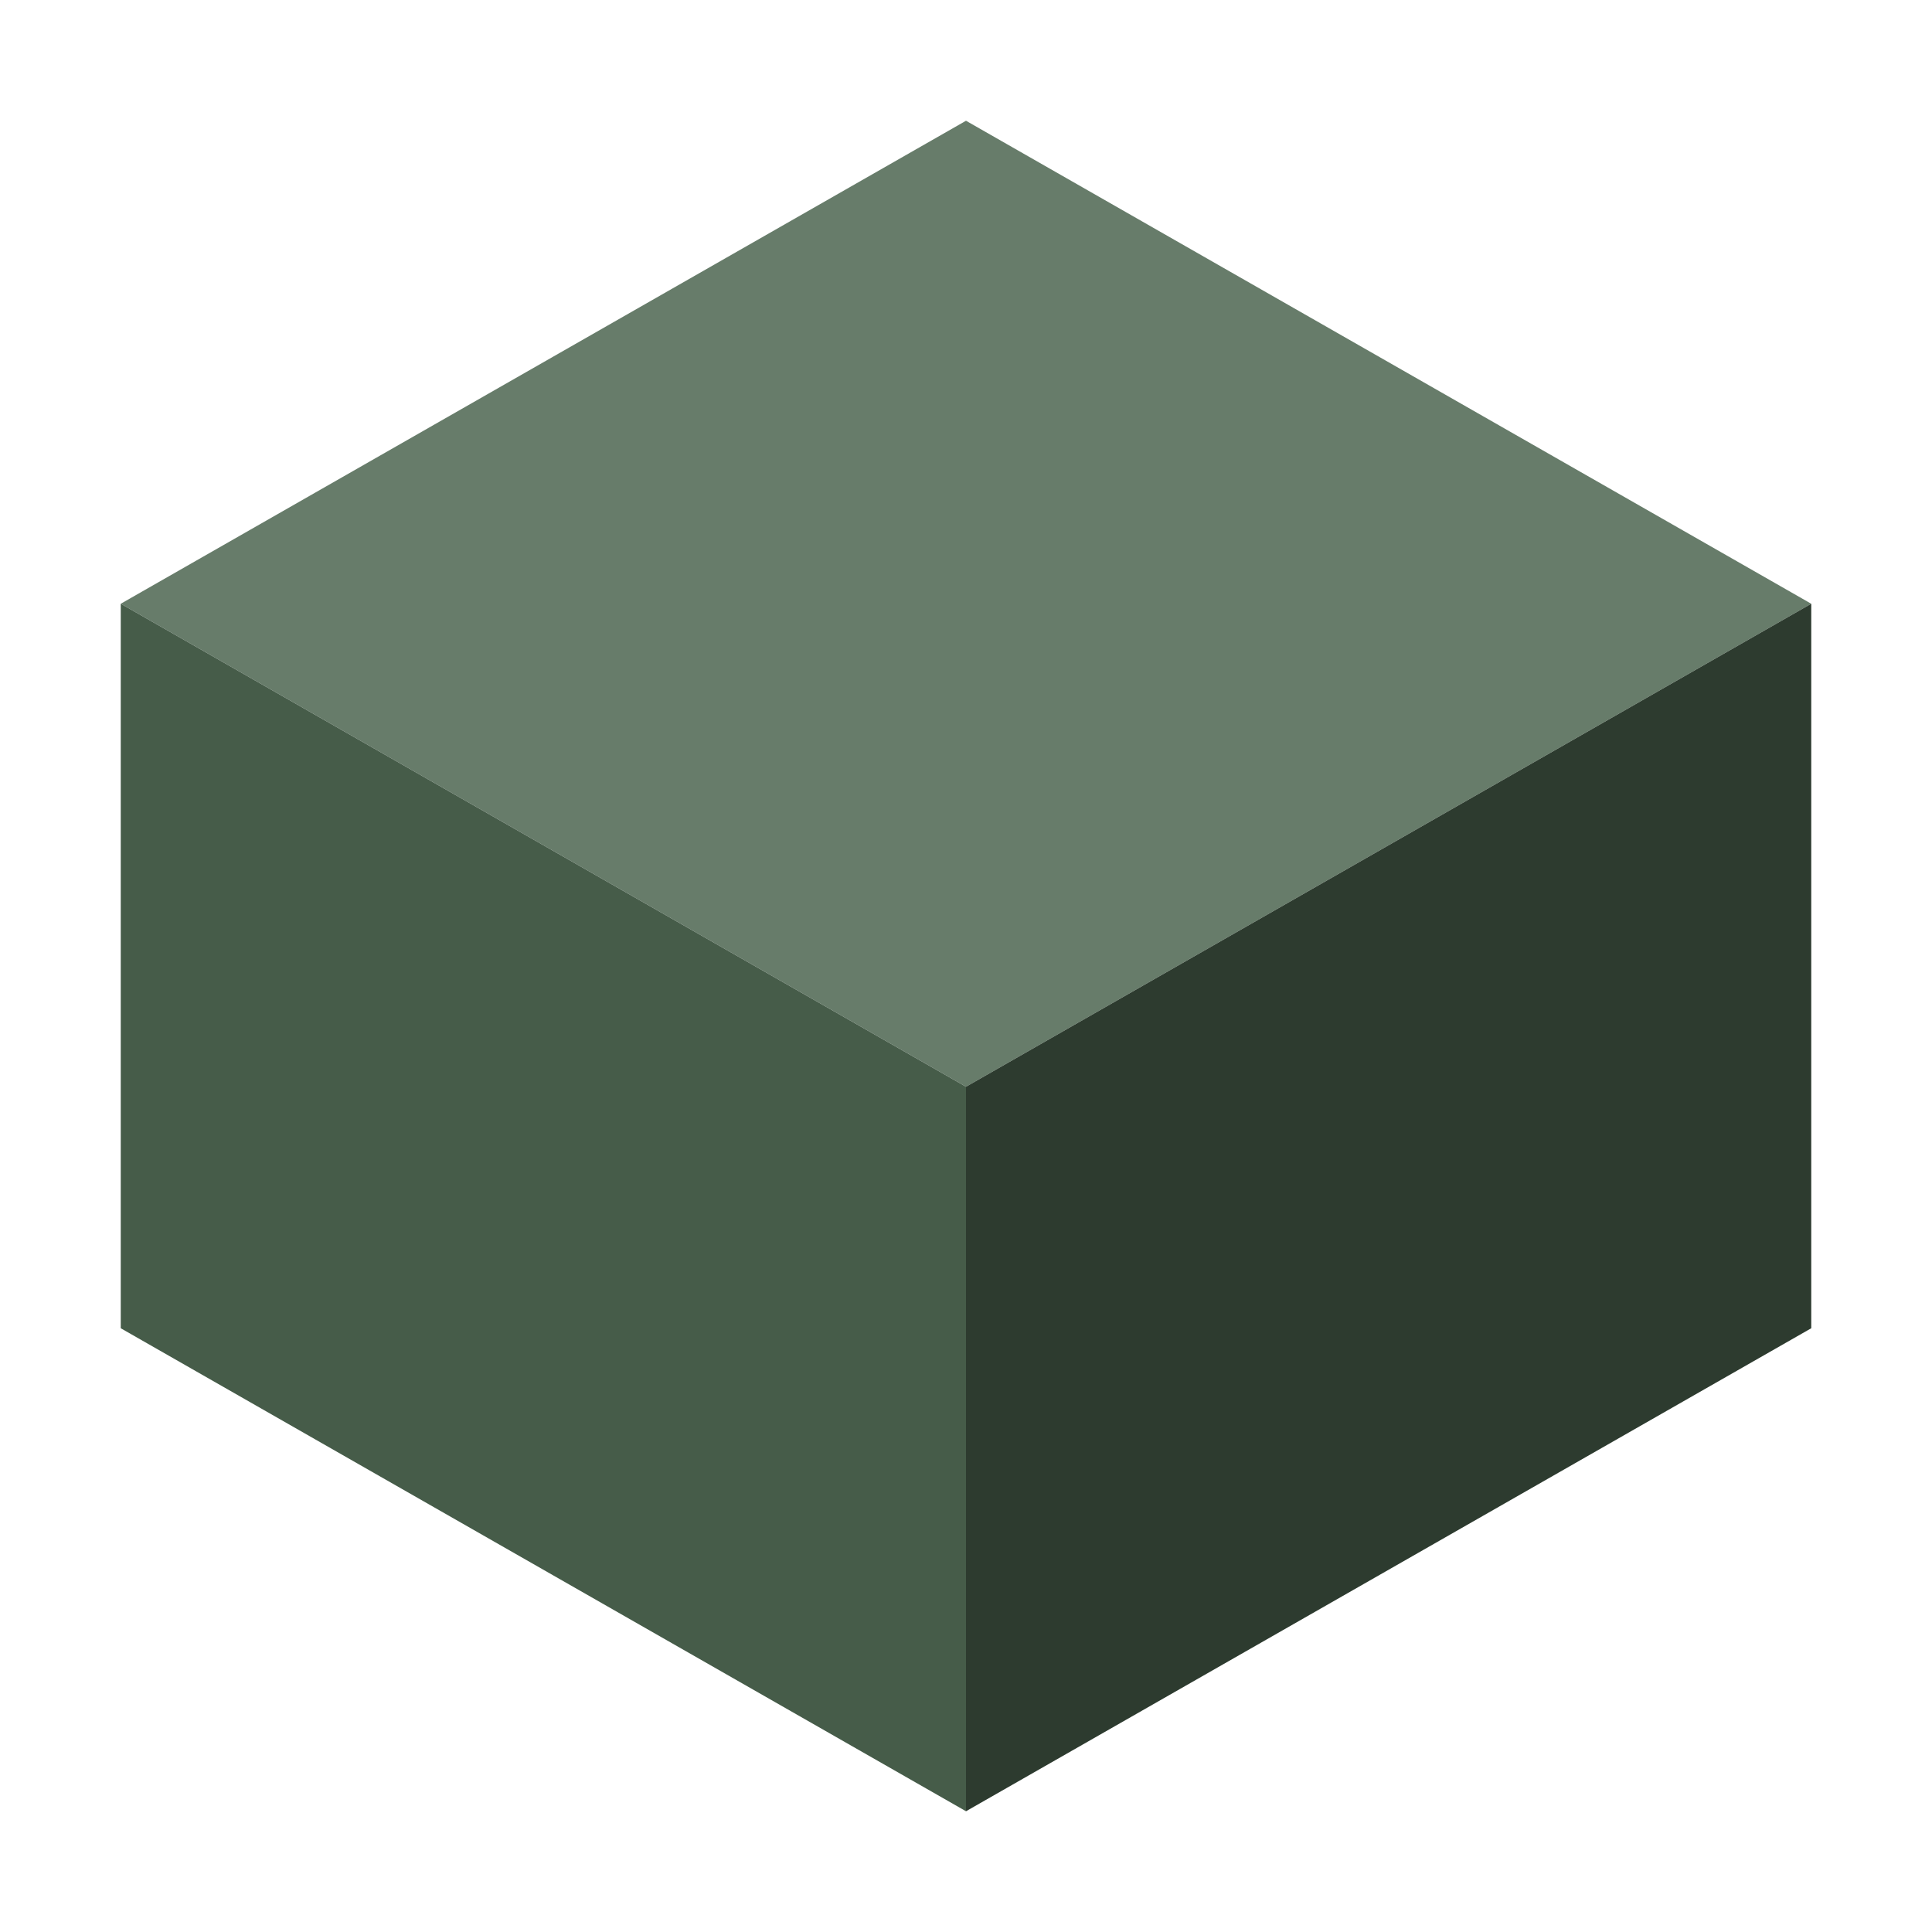
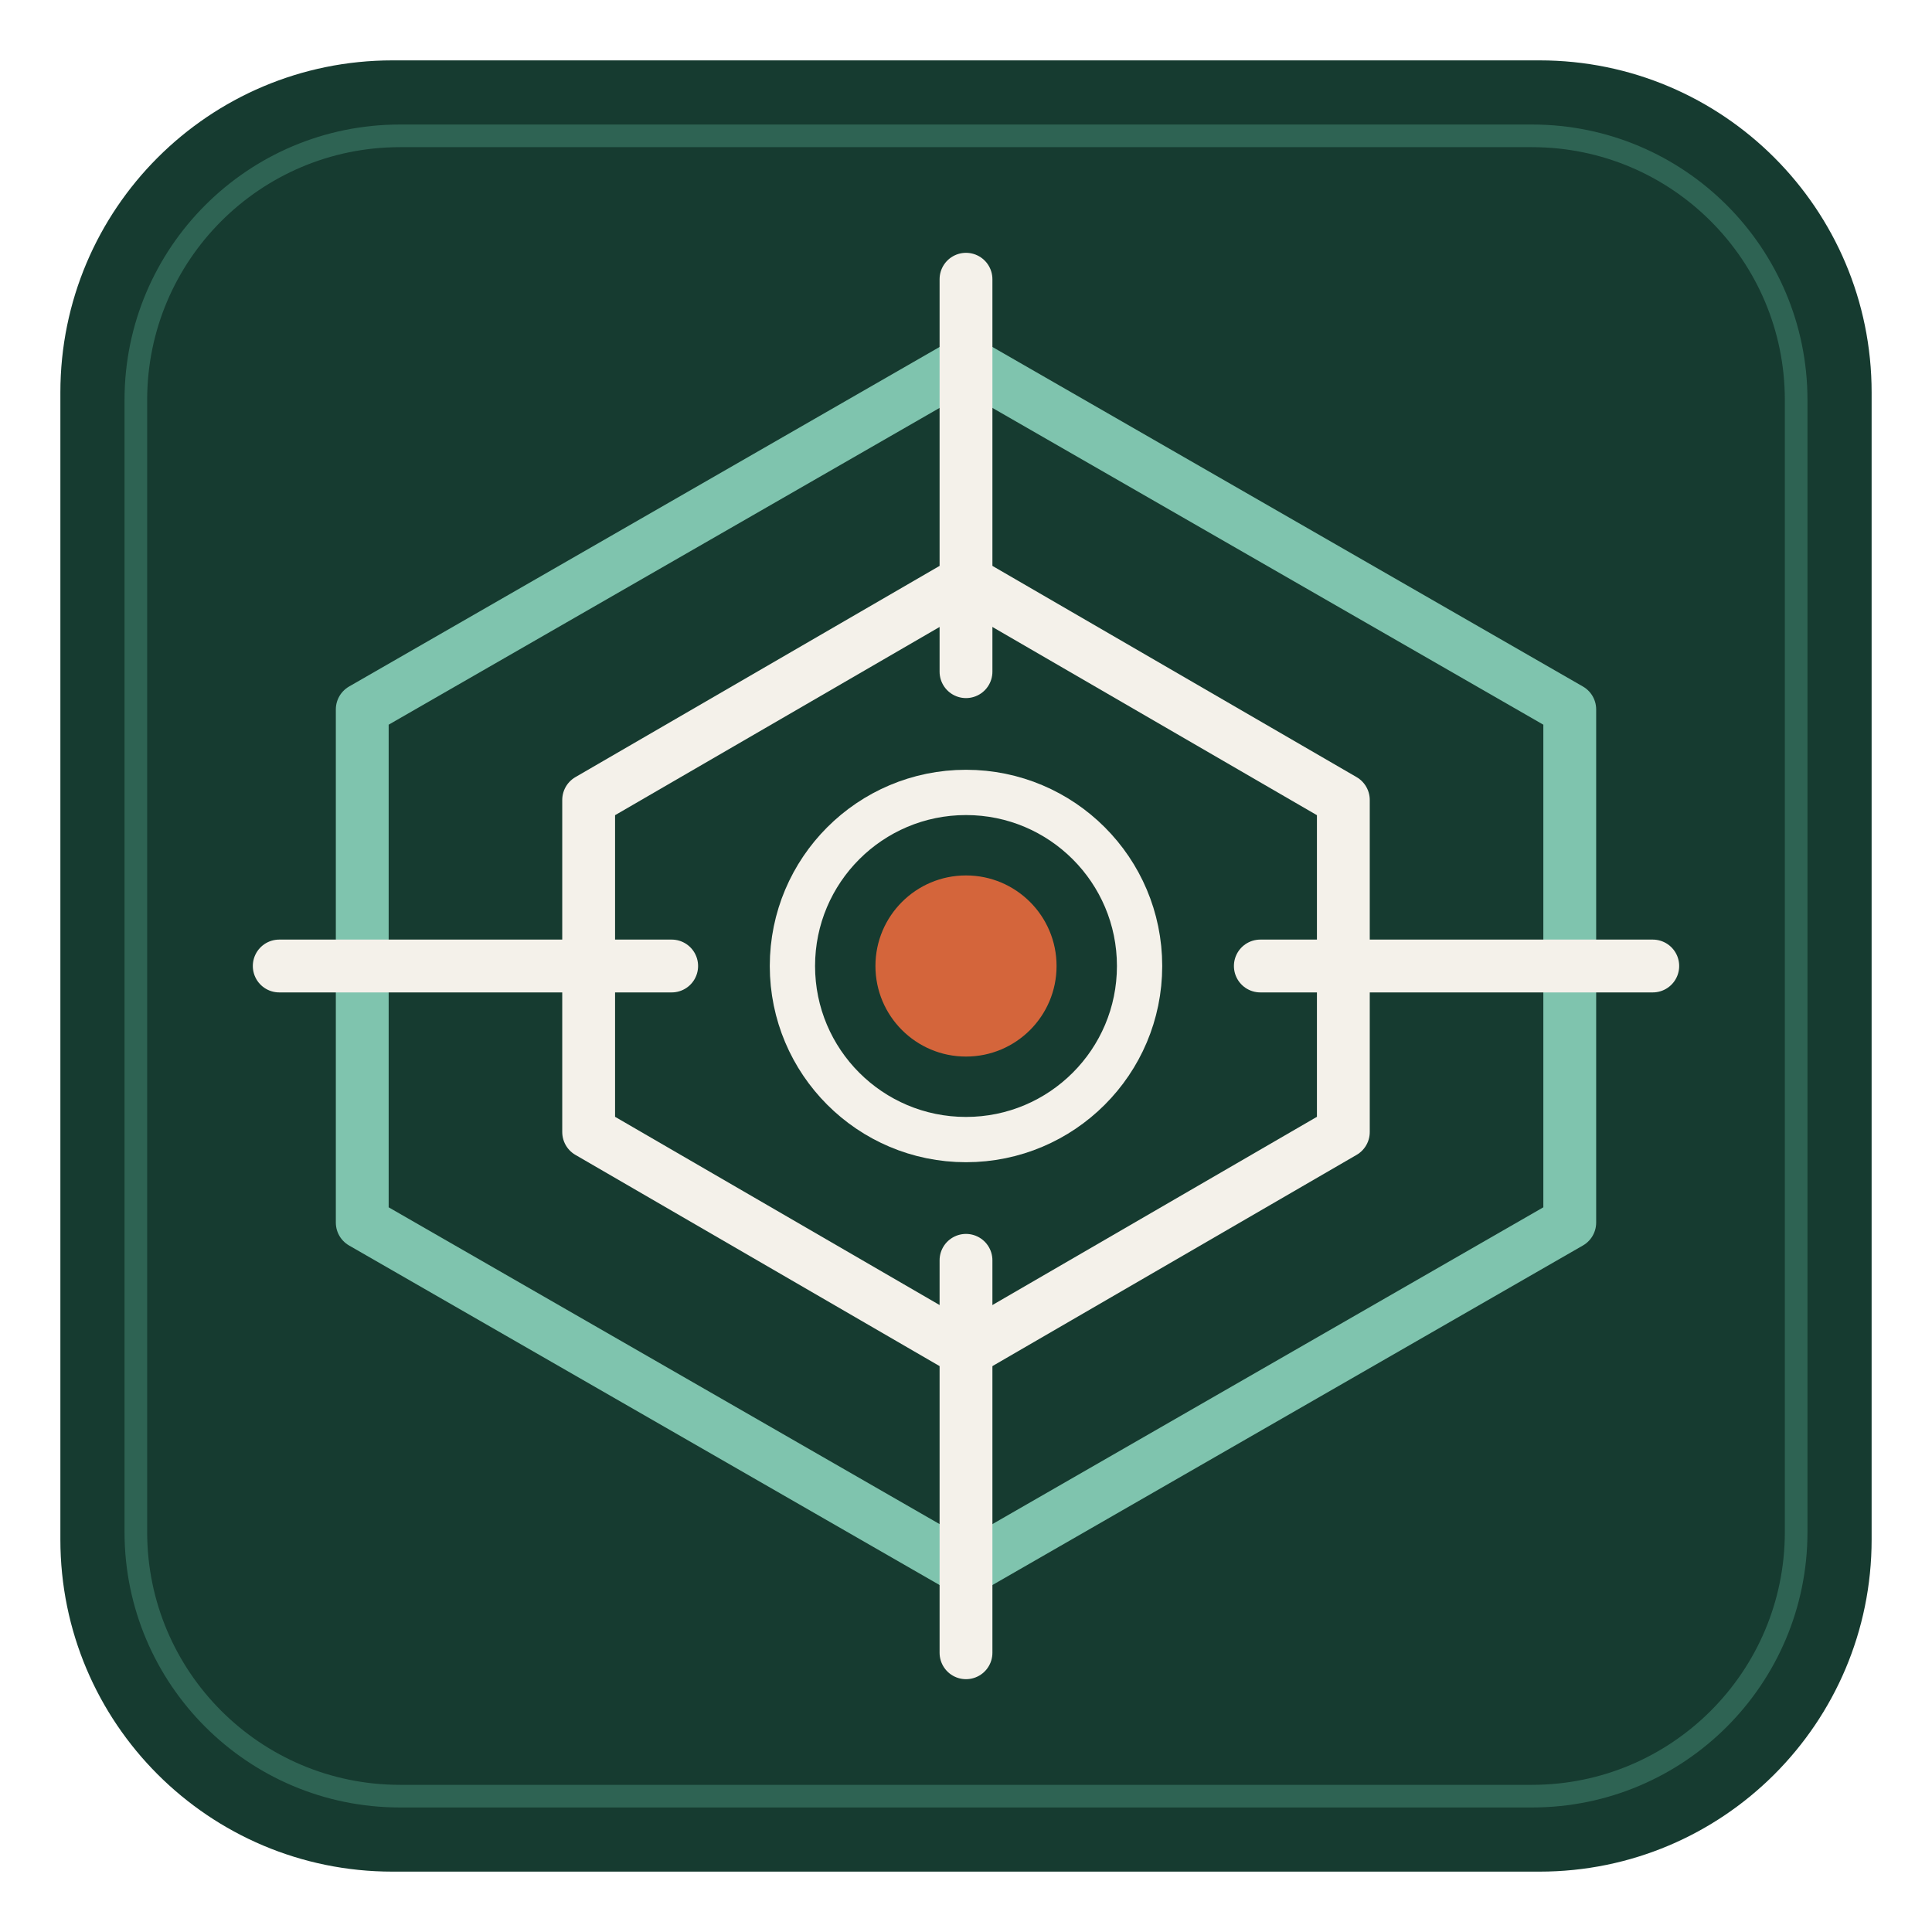
- <svg xmlns="http://www.w3.org/2000/svg" width="512" height="512" viewBox="0 0 512 512">
-   <path d="M 256 32 L 480 160 L 256 288 L 32 160 Z" fill="#677c6a" />
-   <path d="M 32 160 L 256 288 L 256 480 L 32 352 Z" fill="#465c49" />
-   <path d="M 480 160 L 256 288 L 256 480 L 480 352 Z" fill="#2d3b2f" />
+ <svg xmlns="http://www.w3.org/2000/svg" width="512" height="512" viewBox="0 0 512 512" fill="none">
+   <rect x="16" y="16" width="480" height="480" rx="88" fill="#163B30" />
+   <rect x="36" y="36" width="440" height="440" rx="70" stroke="#2E6353" stroke-width="6" />
+   <path d="M256 96L416 188V324L256 416L96 324V188L256 96Z" stroke="#7FC4AE" stroke-width="14" stroke-linejoin="round" />
+   <path d="M256 154L356 212V300L256 358L156 300V212L256 154Z" stroke="#F4F1EA" stroke-width="14" stroke-linejoin="round" />
+   <line x1="256" y1="74" x2="256" y2="178" stroke="#F4F1EA" stroke-width="14" stroke-linecap="round" />
+   <line x1="256" y1="334" x2="256" y2="438" stroke="#F4F1EA" stroke-width="14" stroke-linecap="round" />
+   <line x1="74" y1="256" x2="178" y2="256" stroke="#F4F1EA" stroke-width="14" stroke-linecap="round" />
+   <line x1="334" y1="256" x2="438" y2="256" stroke="#F4F1EA" stroke-width="14" stroke-linecap="round" />
+   <circle cx="256" cy="256" r="46" stroke="#F4F1EA" stroke-width="12" />
+   <circle cx="256" cy="256" r="24" fill="#D4653B" />
</svg>
